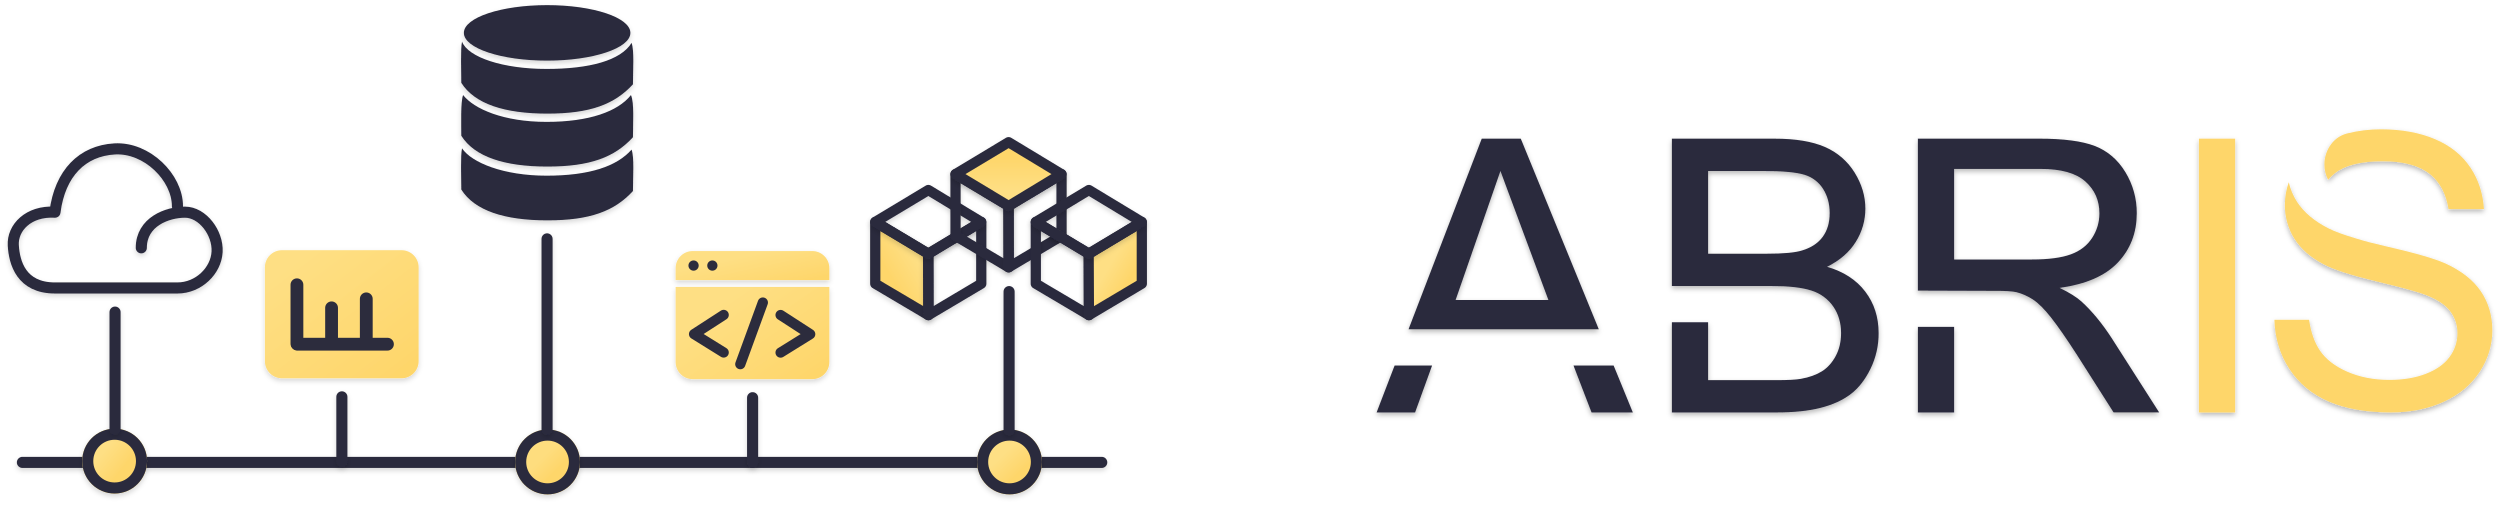
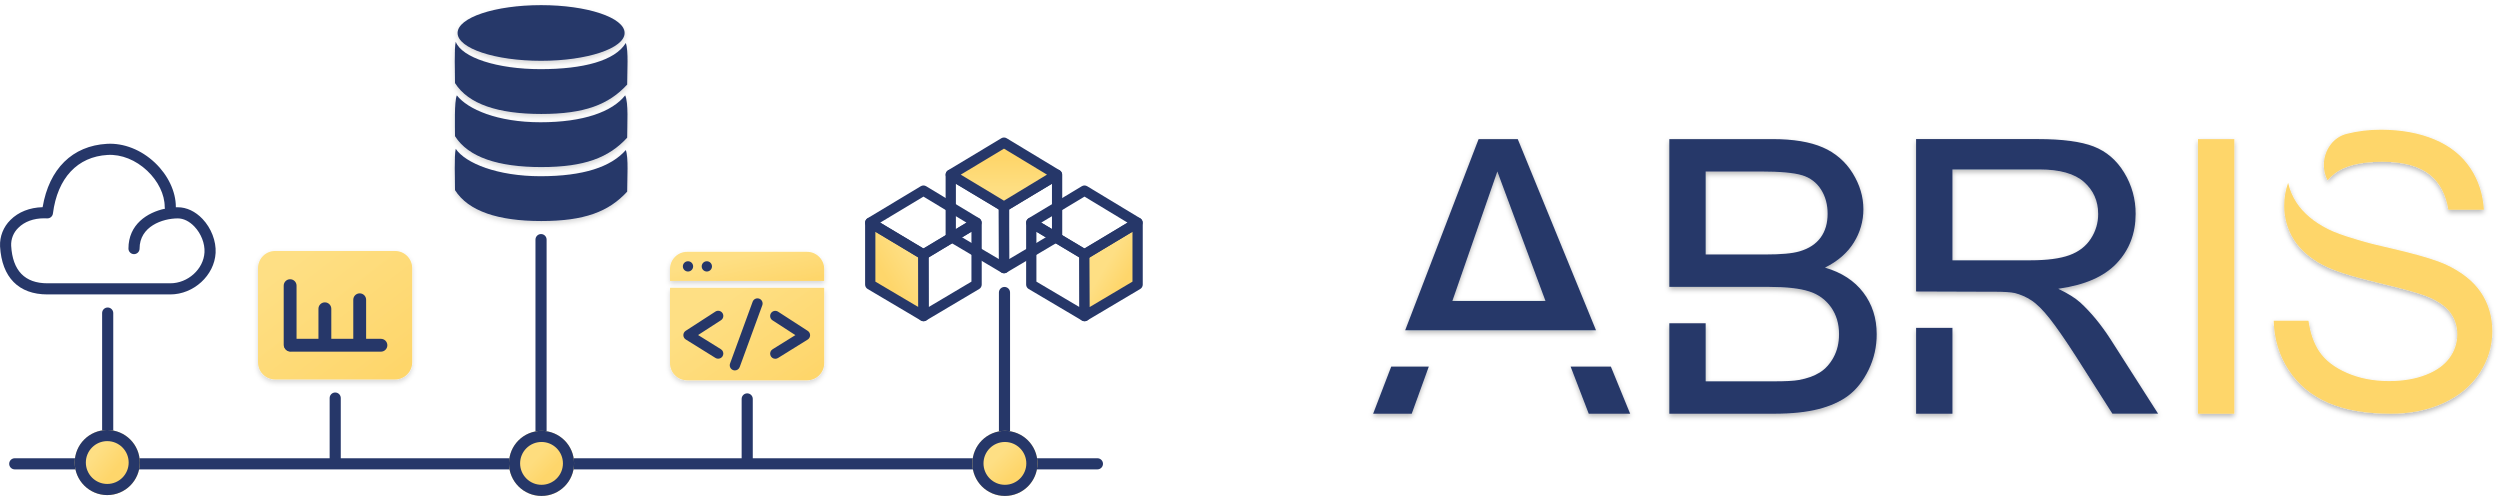
- <svg xmlns="http://www.w3.org/2000/svg" xmlns:xlink="http://www.w3.org/1999/xlink" width="2927.725" height="591" viewBox="0 0 2927.725 591">
+ <svg xmlns="http://www.w3.org/2000/svg" xmlns:xlink="http://www.w3.org/1999/xlink" width="2918.712" height="579" viewBox="0 0 2918.712 579">
  <defs>
-     <style>.a,.g,.j,.k,.l,.r{fill:none;}.a,.b,.c,.d,.g,.j,.k,.l,.m,.n,.o{stroke:#2c2c3d;}.a,.g,.j,.k,.l,.m,.n,.o{stroke-linecap:round;}.a,.b,.c,.d,.l{stroke-width:13px;}.b{fill:url(#c);}.c{fill:url(#f);}.d{fill:url(#i);}.e{fill:#2c2c3d;}.f{fill:url(#ad);}.g{stroke-width:15px;}.h{fill:url(#ag);}.i{fill:url(#aj);}.j,.l,.m,.n,.o{stroke-linejoin:round;}.j,.k,.m,.n,.o{stroke-width:12px;}.m{fill:url(#ao);}.n{fill:url(#az);}.o{fill:url(#be);}.p{fill:#fed66b;}.q{stroke:none;}.s{filter:url(#bl);}.t{filter:url(#bj);}.u{filter:url(#bh);}.v{filter:url(#bf);}.w{filter:url(#bc);}.x{filter:url(#ba);}.y{filter:url(#ax);}.z{filter:url(#av);}.aa{filter:url(#at);}.ab{filter:url(#ar);}.ac{filter:url(#ap);}.ad{filter:url(#am);}.ae{filter:url(#ak);}.af{filter:url(#ah);}.ag{filter:url(#ae);}.ah{filter:url(#ab);}.ai{filter:url(#z);}.aj{filter:url(#x);}.ak{filter:url(#v);}.al{filter:url(#t);}.am{filter:url(#r);}.an{filter:url(#p);}.ao{filter:url(#n);}.ap{filter:url(#l);}.aq{filter:url(#j);}.ar{filter:url(#g);}.as{filter:url(#d);}.at{filter:url(#a);}</style>
-     <filter id="a" x="10.733" y="529" width="1295" height="31" filterUnits="userSpaceOnUse">
-       <feOffset dy="3" input="SourceAlpha" />
-       <feGaussianBlur stdDeviation="3" result="b" />
-       <feFlood flood-opacity="0.161" />
-       <feComposite operator="in" in2="b" />
-       <feComposite in="SourceGraphic" />
-     </filter>
-     <linearGradient id="c" x1="0.659" y1="0.649" x2="0.408" y2="0.381" gradientUnits="objectBoundingBox">
+     <style>.a{fill:rgba(0,0,0,0);}.b{fill:#263769;}.c{fill:url(#a);}.d{fill:url(#b);}.e{fill:url(#c);}.f{fill:url(#l);}.g{fill:url(#o);}.h{fill:url(#r);}.i{fill:url(#u);}.j{fill:url(#v);}.k{fill:url(#w);}.l{fill:#fed66b;}.m{filter:url(#z);}.n{filter:url(#x);}.o{filter:url(#s);}.p{filter:url(#p);}.q{filter:url(#m);}.r{filter:url(#j);}.s{filter:url(#h);}.t{filter:url(#f);}.u{filter:url(#d);}</style>
+     <linearGradient id="a" x1="0.659" y1="0.649" x2="0.408" y2="0.381" gradientUnits="objectBoundingBox">
      <stop offset="0" stop-color="#fed66b" />
      <stop offset="1" stop-color="#fedf84" />
    </linearGradient>
-     <filter id="d" x="1135.233" y="497" width="94" height="94" filterUnits="userSpaceOnUse">
+     <linearGradient id="b" x1="0.63" y1="0.627" x2="0.423" y2="0.422" gradientUnits="objectBoundingBox">
+       <stop offset="0" stop-color="#fed66b" />
+       <stop offset="1" stop-color="#fedd7e" />
+     </linearGradient>
+     <linearGradient id="c" x1="0.625" y1="0.605" x2="0.325" y2="0.362" xlink:href="#a" />
+     <filter id="d" x="525.22" y="0" width="213" height="83" filterUnits="userSpaceOnUse">
      <feOffset dy="3" input="SourceAlpha" />
      <feGaussianBlur stdDeviation="3" result="e" />
      <feFlood flood-opacity="0.161" />
      <feComposite operator="in" in2="e" />
      <feComposite in="SourceGraphic" />
    </filter>
-     <linearGradient id="f" x1="0.63" y1="0.627" x2="0.423" y2="0.422" gradientUnits="objectBoundingBox">
-       <stop offset="0" stop-color="#fed66b" />
-       <stop offset="1" stop-color="#fedd7e" />
-     </linearGradient>
-     <filter id="g" x="594.233" y="497" width="94" height="94" filterUnits="userSpaceOnUse">
+     <filter id="f" x="521.92" y="42.726" width="219.734" height="102.338" filterUnits="userSpaceOnUse">
      <feOffset dy="3" input="SourceAlpha" />
-       <feGaussianBlur stdDeviation="3" result="h" />
+       <feGaussianBlur stdDeviation="3" result="g" />
      <feFlood flood-opacity="0.161" />
-       <feComposite operator="in" in2="h" />
+       <feComposite operator="in" in2="g" />
      <feComposite in="SourceGraphic" />
    </filter>
-     <linearGradient id="i" x1="0.625" y1="0.605" x2="0.325" y2="0.362" xlink:href="#c" />
-     <filter id="j" x="87.233" y="496" width="94" height="94" filterUnits="userSpaceOnUse">
+     <filter id="h" x="521.92" y="167.726" width="219.734" height="102.338" filterUnits="userSpaceOnUse">
+       <feOffset dy="3" input="SourceAlpha" />
+       <feGaussianBlur stdDeviation="3" result="i" />
+       <feFlood flood-opacity="0.161" />
+       <feComposite operator="in" in2="i" />
+       <feComposite in="SourceGraphic" />
+     </filter>
+     <filter id="j" x="522.074" y="105.309" width="219.497" height="101.755" filterUnits="userSpaceOnUse">
      <feOffset dy="3" input="SourceAlpha" />
      <feGaussianBlur stdDeviation="3" result="k" />
      <feFlood flood-opacity="0.161" />
      <feComposite operator="in" in2="k" />
      <feComposite in="SourceGraphic" />
    </filter>
-     <filter id="l" x="865.867" y="453.234" width="31" height="106.766" filterUnits="userSpaceOnUse">
+     <linearGradient id="l" x1="0.898" y1="0.93" x2="0.153" y2="0.122" xlink:href="#a" />
+     <filter id="m" x="292.22" y="287" width="198" height="168" filterUnits="userSpaceOnUse">
      <feOffset dy="3" input="SourceAlpha" />
-       <feGaussianBlur stdDeviation="3" result="m" />
+       <feGaussianBlur stdDeviation="3" result="n" />
      <feFlood flood-opacity="0.161" />
-       <feComposite operator="in" in2="m" />
+       <feComposite operator="in" in2="n" />
      <feComposite in="SourceGraphic" />
    </filter>
-     <filter id="n" x="625.165" y="267.249" width="31" height="254.102" filterUnits="userSpaceOnUse">
-       <feOffset dy="3" input="SourceAlpha" />
-       <feGaussianBlur stdDeviation="3" result="o" />
-       <feFlood flood-opacity="0.161" />
-       <feComposite operator="in" in2="o" />
-       <feComposite in="SourceGraphic" />
-     </filter>
-     <filter id="p" x="1166.233" y="329" width="31" height="193" filterUnits="userSpaceOnUse">
+     <linearGradient id="o" x1="0.228" y1="0.244" x2="0.956" y2="0.874" gradientUnits="objectBoundingBox">
+       <stop offset="0" stop-color="#fedf84" />
+       <stop offset="1" stop-color="#fed66b" />
+     </linearGradient>
+     <filter id="p" x="773.22" y="330" width="198" height="126" filterUnits="userSpaceOnUse">
      <feOffset dy="3" input="SourceAlpha" />
      <feGaussianBlur stdDeviation="3" result="q" />
      <feFlood flood-opacity="0.161" />
      <feComposite operator="in" in2="q" />
      <feComposite in="SourceGraphic" />
    </filter>
-     <filter id="r" x="119.233" y="353" width="31" height="168" filterUnits="userSpaceOnUse">
+     <linearGradient id="r" x1="0.319" y1="0.317" x2="0.956" y2="0.874" xlink:href="#o" />
+     <filter id="s" x="773.22" y="288" width="198" height="52" filterUnits="userSpaceOnUse">
      <feOffset dy="3" input="SourceAlpha" />
-       <feGaussianBlur stdDeviation="3" result="s" />
+       <feGaussianBlur stdDeviation="3" result="t" />
      <feFlood flood-opacity="0.161" />
-       <feComposite operator="in" in2="s" />
+       <feComposite operator="in" in2="t" />
      <feComposite in="SourceGraphic" />
    </filter>
-     <filter id="t" x="384.867" y="452.234" width="31" height="106.766" filterUnits="userSpaceOnUse">
-       <feOffset dy="3" input="SourceAlpha" />
-       <feGaussianBlur stdDeviation="3" result="u" />
-       <feFlood flood-opacity="0.161" />
-       <feComposite operator="in" in2="u" />
-       <feComposite in="SourceGraphic" />
-     </filter>
-     <filter id="v" x="534.233" y="0" width="213" height="83" filterUnits="userSpaceOnUse">
-       <feOffset dy="3" input="SourceAlpha" />
-       <feGaussianBlur stdDeviation="3" result="w" />
-       <feFlood flood-opacity="0.161" />
-       <feComposite operator="in" in2="w" />
-       <feComposite in="SourceGraphic" />
-     </filter>
-     <filter id="x" x="530.933" y="42.726" width="219.734" height="102.338" filterUnits="userSpaceOnUse">
+     <linearGradient id="u" x1="0.504" y1="0.786" x2="0.498" y2="0.281" xlink:href="#o" />
+     <linearGradient id="v" x1="0.5" y1="0.23" x2="0.5" y2="0.749" xlink:href="#o" />
+     <linearGradient id="w" x1="0.503" y1="0.782" x2="0.502" y2="0.393" xlink:href="#a" />
+     <filter id="x" x="1594.12" y="156.382" width="934.419" height="338.636" filterUnits="userSpaceOnUse">
      <feOffset dy="3" input="SourceAlpha" />
      <feGaussianBlur stdDeviation="3" result="y" />
-       <feFlood flood-opacity="0.161" />
+       <feFlood flood-opacity="0.278" />
      <feComposite operator="in" in2="y" />
      <feComposite in="SourceGraphic" />
    </filter>
-     <filter id="z" x="530.933" y="167.726" width="219.734" height="102.338" filterUnits="userSpaceOnUse">
+     <filter id="z" x="2557.12" y="145.44" width="361.592" height="349.559" filterUnits="userSpaceOnUse">
      <feOffset dy="3" input="SourceAlpha" />
      <feGaussianBlur stdDeviation="3" result="aa" />
-       <feFlood flood-opacity="0.161" />
+       <feFlood flood-opacity="0.278" />
      <feComposite operator="in" in2="aa" />
      <feComposite in="SourceGraphic" />
    </filter>
-     <filter id="ab" x="531.087" y="105.309" width="219.497" height="101.755" filterUnits="userSpaceOnUse">
-       <feOffset dy="3" input="SourceAlpha" />
-       <feGaussianBlur stdDeviation="3" result="ac" />
-       <feFlood flood-opacity="0.161" />
-       <feComposite operator="in" in2="ac" />
-       <feComposite in="SourceGraphic" />
-     </filter>
-     <linearGradient id="ad" x1="0.898" y1="0.93" x2="0.153" y2="0.122" xlink:href="#c" />
-     <filter id="ae" x="301.233" y="287" width="198" height="168" filterUnits="userSpaceOnUse">
-       <feOffset dy="3" input="SourceAlpha" />
-       <feGaussianBlur stdDeviation="3" result="af" />
-       <feFlood flood-opacity="0.161" />
-       <feComposite operator="in" in2="af" />
-       <feComposite in="SourceGraphic" />
-     </filter>
-     <linearGradient id="ag" x1="0.228" y1="0.244" x2="0.956" y2="0.874" gradientUnits="objectBoundingBox">
-       <stop offset="0" stop-color="#fedf84" />
-       <stop offset="1" stop-color="#fed66b" />
-     </linearGradient>
-     <filter id="ah" x="782.233" y="330" width="198" height="126" filterUnits="userSpaceOnUse">
-       <feOffset dy="3" input="SourceAlpha" />
-       <feGaussianBlur stdDeviation="3" result="ai" />
-       <feFlood flood-opacity="0.161" />
-       <feComposite operator="in" in2="ai" />
-       <feComposite in="SourceGraphic" />
-     </filter>
-     <linearGradient id="aj" x1="0.319" y1="0.317" x2="0.956" y2="0.874" xlink:href="#ag" />
-     <filter id="ak" x="782.233" y="288" width="198" height="52" filterUnits="userSpaceOnUse">
-       <feOffset dy="3" input="SourceAlpha" />
-       <feGaussianBlur stdDeviation="3" result="al" />
-       <feFlood flood-opacity="0.161" />
-       <feComposite operator="in" in2="al" />
-       <feComposite in="SourceGraphic" />
-     </filter>
-     <filter id="am" x="0" y="161.802" width="269.813" height="193.94" filterUnits="userSpaceOnUse">
-       <feOffset dy="3" input="SourceAlpha" />
-       <feGaussianBlur stdDeviation="3" result="an" />
-       <feFlood flood-opacity="0.161" />
-       <feComposite operator="in" in2="an" />
-       <feComposite in="SourceGraphic" />
-     </filter>
-     <linearGradient id="ao" x1="0.504" y1="0.786" x2="0.498" y2="0.281" xlink:href="#ag" />
-     <filter id="ap" x="975.916" y="228.169" width="160.337" height="178.827" filterUnits="userSpaceOnUse">
-       <feOffset dy="3" input="SourceAlpha" />
-       <feGaussianBlur stdDeviation="3" result="aq" />
-       <feFlood flood-opacity="0.161" />
-       <feComposite operator="in" in2="aq" />
-       <feComposite in="SourceGraphic" />
-     </filter>
-     <filter id="ar" x="1038.025" y="228.168" width="160.226" height="178.644" filterUnits="userSpaceOnUse">
-       <feOffset dy="3" input="SourceAlpha" />
-       <feGaussianBlur stdDeviation="3" result="as" />
-       <feFlood flood-opacity="0.161" />
-       <feComposite operator="in" in2="as" />
-       <feComposite in="SourceGraphic" />
-     </filter>
-     <filter id="at" x="1010.045" y="210.532" width="153.888" height="104.771" filterUnits="userSpaceOnUse">
-       <feOffset dy="3" input="SourceAlpha" />
-       <feGaussianBlur stdDeviation="3" result="au" />
-       <feFlood flood-opacity="0.161" />
-       <feComposite operator="in" in2="au" />
-       <feComposite in="SourceGraphic" />
-     </filter>
-     <filter id="av" x="1069.916" y="172.169" width="160.337" height="178.827" filterUnits="userSpaceOnUse">
-       <feOffset dy="3" input="SourceAlpha" />
-       <feGaussianBlur stdDeviation="3" result="aw" />
-       <feFlood flood-opacity="0.161" />
-       <feComposite operator="in" in2="aw" />
-       <feComposite in="SourceGraphic" />
-     </filter>
-     <filter id="ax" x="1132.026" y="172.168" width="160.226" height="178.644" filterUnits="userSpaceOnUse">
-       <feOffset dy="3" input="SourceAlpha" />
-       <feGaussianBlur stdDeviation="3" result="ay" />
-       <feFlood flood-opacity="0.161" />
-       <feComposite operator="in" in2="ay" />
-       <feComposite in="SourceGraphic" />
-     </filter>
-     <linearGradient id="az" x1="0.5" y1="0.23" x2="0.5" y2="0.749" xlink:href="#ag" />
-     <filter id="ba" x="1104.045" y="154.532" width="153.888" height="104.771" filterUnits="userSpaceOnUse">
-       <feOffset dy="3" input="SourceAlpha" />
-       <feGaussianBlur stdDeviation="3" result="bb" />
-       <feFlood flood-opacity="0.161" />
-       <feComposite operator="in" in2="bb" />
-       <feComposite in="SourceGraphic" />
-     </filter>
-     <filter id="bc" x="1163.916" y="228.169" width="160.337" height="178.827" filterUnits="userSpaceOnUse">
-       <feOffset dy="3" input="SourceAlpha" />
-       <feGaussianBlur stdDeviation="3" result="bd" />
-       <feFlood flood-opacity="0.161" />
-       <feComposite operator="in" in2="bd" />
-       <feComposite in="SourceGraphic" />
-     </filter>
-     <linearGradient id="be" x1="0.503" y1="0.782" x2="0.502" y2="0.393" xlink:href="#c" />
-     <filter id="bf" x="1226.026" y="228.168" width="160.226" height="178.644" filterUnits="userSpaceOnUse">
-       <feOffset dy="3" input="SourceAlpha" />
-       <feGaussianBlur stdDeviation="3" result="bg" />
-       <feFlood flood-opacity="0.161" />
-       <feComposite operator="in" in2="bg" />
-       <feComposite in="SourceGraphic" />
-     </filter>
-     <filter id="bh" x="1198.045" y="210.532" width="153.888" height="104.771" filterUnits="userSpaceOnUse">
-       <feOffset dy="3" input="SourceAlpha" />
-       <feGaussianBlur stdDeviation="3" result="bi" />
-       <feFlood flood-opacity="0.161" />
-       <feComposite operator="in" in2="bi" />
-       <feComposite in="SourceGraphic" />
-     </filter>
-     <filter id="bj" x="1603.133" y="156.382" width="934.419" height="338.636" filterUnits="userSpaceOnUse">
-       <feOffset dy="3" input="SourceAlpha" />
-       <feGaussianBlur stdDeviation="3" result="bk" />
-       <feFlood flood-opacity="0.278" />
-       <feComposite operator="in" in2="bk" />
-       <feComposite in="SourceGraphic" />
-     </filter>
-     <filter id="bl" x="2566.133" y="145.44" width="361.592" height="349.559" filterUnits="userSpaceOnUse">
-       <feOffset dy="3" input="SourceAlpha" />
-       <feGaussianBlur stdDeviation="3" result="bm" />
-       <feFlood flood-opacity="0.278" />
-       <feComposite operator="in" in2="bm" />
-       <feComposite in="SourceGraphic" />
-     </filter>
  </defs>
-   <g transform="translate(-591.767 -603)">
+   <g transform="translate(-600.78 -603)">
    <g transform="translate(0 6)">
-       <g class="at" transform="matrix(1, 0, 0, 1, 591.77, 597)">
-         <path class="a" d="M0,0H1264" transform="translate(26.23 541.5)" />
-       </g>
-       <g class="as" transform="matrix(1, 0, 0, 1, 591.77, 597)">
-         <g class="b" transform="translate(1144.23 503)">
-           <circle class="q" cx="38" cy="38" r="38" />
-           <circle class="r" cx="38" cy="38" r="31.5" />
+       <path class="a" d="M-10363.867,464.751h0v0h0Zm-481-76.764v0Zm781.368-123.236v0Zm-541.068,86.374v0Zm-505.932-62.374v0Z" transform="translate(11837 673.749)" />
+       <path class="b" d="M-9955,471.251h-1264a6.5,6.5,0,0,1-6.5-6.5,6.5,6.5,0,0,1,6.5-6.5h367.634V387.987a6.5,6.5,0,0,1,6.5-6.5,6.5,6.5,0,0,1,6.5,6.5v70.264h468V388.986a6.5,6.5,0,0,1,6.5-6.5,6.5,6.5,0,0,1,6.5,6.5v69.265H-9955a6.5,6.5,0,0,1,6.5,6.5A6.5,6.5,0,0,1-9955,471.251Zm-108.5-38a6.5,6.5,0,0,1-6.5-6.5v-162a6.5,6.5,0,0,1,6.5-6.5,6.5,6.5,0,0,1,6.5,6.5v162A6.5,6.5,0,0,1-10063.5,433.252Zm-541.068-.65a6.5,6.5,0,0,1-6.5-6.5V203a6.5,6.5,0,0,1,6.5-6.5,6.5,6.5,0,0,1,6.5,6.5V426.1A6.5,6.5,0,0,1-10604.567,432.6Zm-505.932-.349a6.5,6.5,0,0,1-6.5-6.5v-137a6.5,6.5,0,0,1,6.5-6.5,6.5,6.5,0,0,1,6.5,6.5v137A6.5,6.5,0,0,1-11110.5,432.252Z" transform="translate(11837 673.749)" />
+       <circle class="c" cx="38" cy="38" r="38" transform="translate(1736 1100)" />
+       <path class="b" d="M38,13A25,25,0,1,0,63,38,25.028,25.028,0,0,0,38,13M38,0A38,38,0,1,1,0,38,38,38,0,0,1,38,0Z" transform="translate(1736 1100)" />
+       <circle class="d" cx="38" cy="38" r="38" transform="translate(1195 1100)" />
+       <path class="b" d="M38,13A25,25,0,1,0,63,38,25.028,25.028,0,0,0,38,13M38,0A38,38,0,1,1,0,38,38,38,0,0,1,38,0Z" transform="translate(1195 1100)" />
+       <circle class="e" cx="38" cy="38" r="38" transform="translate(688 1099)" />
+       <path class="b" d="M38,13A25,25,0,1,0,63,38,25.028,25.028,0,0,0,38,13M38,0A38,38,0,1,1,0,38,38,38,0,0,1,38,0Z" transform="translate(688 1099)" />
+       <g transform="translate(-56 290)">
+         <g class="u" transform="matrix(1, 0, 0, 1, 656.78, 307)">
+           <ellipse class="b" cx="97.5" cy="32.5" rx="97.5" ry="32.5" transform="translate(534.22 6)" />
        </g>
-       </g>
-       <g class="ar" transform="matrix(1, 0, 0, 1, 591.77, 597)">
-         <g class="c" transform="translate(603.23 503)">
-           <circle class="q" cx="38" cy="38" r="38" />
-           <circle class="r" cx="38" cy="38" r="31.5" />
+         <g class="t" transform="matrix(1, 0, 0, 1, 656.78, 307)">
+           <path class="b" d="M.841-1.274C7.868,17.341,49.51,30.741,99.76,30.741S186.812,20.9,199.4.186c3.285,9.034,1.6,32.241,1.6,48.545-21.488,23.451-50,34.333-100.25,34.333S15.561,71.637,0,47C0,35.121-1.075,6.847.841-1.274Z" transform="translate(531.22 50)" />
        </g>
-       </g>
-       <g class="aq" transform="matrix(1, 0, 0, 1, 591.77, 597)">
-         <g class="d" transform="translate(96.23 502)">
-           <circle class="q" cx="38" cy="38" r="38" />
-           <circle class="r" cx="38" cy="38" r="31.5" />
+         <g class="s" transform="matrix(1, 0, 0, 1, 656.78, 307)">
+           <path class="b" d="M.841-1.274C12.126,15.508,49.51,30.741,99.76,30.741S182.221,19.826,199.4.186c3.285,9.034,1.6,32.241,1.6,48.545-21.488,23.451-50,34.333-100.25,34.333S15.561,71.637,0,47C0,35.121-1.075,6.847.841-1.274Z" transform="translate(531.22 175)" />
        </g>
-       </g>
-       <g class="ap" transform="matrix(1, 0, 0, 1, 591.77, 597)">
-         <path class="a" d="M7121.134,1437.056v75.766" transform="translate(-6239.77 -971.32)" />
-       </g>
-       <g class="ao" transform="matrix(1, 0, 0, 1, 591.77, 597)">
-         <path class="a" d="M6811.432,1480.652v-223.1" transform="translate(-6170.77 -977.8)" />
-       </g>
-       <g class="an" transform="matrix(1, 0, 0, 1, 591.77, 597)">
-         <line class="a" y1="162" transform="translate(1181.73 341.5)" />
-       </g>
-       <g class="am" transform="matrix(1, 0, 0, 1, 591.77, 597)">
-         <line class="a" y1="137" transform="translate(134.73 365.5)" />
-       </g>
-       <g class="al" transform="matrix(1, 0, 0, 1, 591.77, 597)">
-         <path class="a" d="M7121.134,1437.056v75.766" transform="translate(-6720.77 -972.32)" />
-       </g>
-       <g transform="translate(-56 290)">
-         <g class="ak" transform="matrix(1, 0, 0, 1, 647.77, 307)">
-           <ellipse class="e" cx="97.5" cy="32.5" rx="97.5" ry="32.5" transform="translate(543.23 6)" />
-         </g>
-         <g class="aj" transform="matrix(1, 0, 0, 1, 647.77, 307)">
-           <path class="e" d="M.841-1.274C7.868,17.341,49.51,30.741,99.76,30.741S186.812,20.9,199.4.186c3.285,9.034,1.6,32.241,1.6,48.545-21.488,23.451-50,34.333-100.25,34.333S15.561,71.637,0,47C0,35.121-1.075,6.847.841-1.274Z" transform="translate(540.23 50)" />
-         </g>
-         <g class="ai" transform="matrix(1, 0, 0, 1, 647.77, 307)">
-           <path class="e" d="M.841-1.274C12.126,15.508,49.51,30.741,99.76,30.741S182.221,19.826,199.4.186c3.285,9.034,1.6,32.241,1.6,48.545-21.488,23.451-50,34.333-100.25,34.333S15.561,71.637,0,47C0,35.121-1.075,6.847.841-1.274Z" transform="translate(540.23 175)" />
-         </g>
-         <g class="ah" transform="matrix(1, 0, 0, 1, 647.77, 307)">
-           <path class="e" d="M2.125-.677C14.907,15.615,49.51,30.741,99.76,30.741s83.83-12.269,98.921-31.431c4,8.984,2.319,33.118,2.319,49.422-21.488,23.451-50,34.333-100.25,34.333S15.561,71.637,0,47C0,35.121-.977,6.715,2.125-.677Z" transform="translate(540.23 112)" />
+         <g class="r" transform="matrix(1, 0, 0, 1, 656.78, 307)">
+           <path class="b" d="M2.125-.677C14.907,15.615,49.51,30.741,99.76,30.741s83.83-12.269,98.921-31.431c4,8.984,2.319,33.118,2.319,49.422-21.488,23.451-50,34.333-100.25,34.333S15.561,71.637,0,47C0,35.121-.977,6.715,2.125-.677Z" transform="translate(531.22 112)" />
        </g>
      </g>
      <g transform="translate(-1270 300.884)">
-         <g class="ag" transform="matrix(1, 0, 0, 1, 1861.77, 296.12)">
-           <rect class="f" width="180" height="150" rx="20" transform="translate(310.23 293)" />
+         <g class="q" transform="matrix(1, 0, 0, 1, 1870.78, 296.12)">
+           <rect class="f" width="180" height="150" rx="20" transform="translate(301.22 293)" />
        </g>
        <g transform="translate(-10 5)">
-           <line class="g" y2="69" transform="translate(2219.5 624.616)" />
-           <line class="g" y2="40.215" transform="translate(2260.067 651.616)" />
-           <line class="g" y2="48.277" transform="translate(2300.722 641.095)" />
-           <line class="g" x2="105.481" transform="translate(2220.019 694.184)" />
+           <path class="b" d="M0,76.5A7.5,7.5,0,0,1-7.5,69V0A7.5,7.5,0,0,1,0-7.5,7.5,7.5,0,0,1,7.5,0V69A7.5,7.5,0,0,1,0,76.5Z" transform="translate(2219.5 624.616)" />
+           <path class="b" d="M0,47.715a7.5,7.5,0,0,1-7.5-7.5V0A7.5,7.5,0,0,1,0-7.5,7.5,7.5,0,0,1,7.5,0V40.215A7.5,7.5,0,0,1,0,47.715Z" transform="translate(2260.067 651.616)" />
+           <path class="b" d="M0,55.777a7.5,7.5,0,0,1-7.5-7.5V0A7.5,7.5,0,0,1,0-7.5,7.5,7.5,0,0,1,7.5,0V48.277A7.5,7.5,0,0,1,0,55.777Z" transform="translate(2300.722 641.095)" />
+           <path class="b" d="M105.481,7.5H0A7.5,7.5,0,0,1-7.5,0,7.5,7.5,0,0,1,0-7.5H105.481a7.5,7.5,0,0,1,7.5,7.5A7.5,7.5,0,0,1,105.481,7.5Z" transform="translate(2220.019 694.184)" />
        </g>
      </g>
      <g transform="translate(-55 -18.05)">
-         <g class="af" transform="matrix(1, 0, 0, 1, 646.77, 615.05)">
-           <path class="h" d="M0,0H180a0,0,0,0,1,0,0V88a20,20,0,0,1-20,20H20A20,20,0,0,1,0,88V0A0,0,0,0,1,0,0Z" transform="translate(791.23 336)" />
+         <g class="p" transform="matrix(1, 0, 0, 1, 655.78, 615.05)">
+           <path class="g" d="M0,0H180a0,0,0,0,1,0,0V88a20,20,0,0,1-20,20H20A20,20,0,0,1,0,88V0A0,0,0,0,1,0,0Z" transform="translate(782.22 336)" />
        </g>
-         <g class="ae" transform="matrix(1, 0, 0, 1, 646.77, 615.05)">
-           <path class="i" d="M20,0H160a20,20,0,0,1,20,20V34a0,0,0,0,1,0,0H0a0,0,0,0,1,0,0V20A20,20,0,0,1,20,0Z" transform="translate(791.23 294)" />
+         <g class="o" transform="matrix(1, 0, 0, 1, 655.78, 615.05)">
+           <path class="h" d="M20,0H160a20,20,0,0,1,20,20V34a0,0,0,0,1,0,0H0a0,0,0,0,1,0,0V20A20,20,0,0,1,20,0Z" transform="translate(782.22 294)" />
        </g>
-         <path class="j" d="M7651.432,992.771l-34.668,22.433,34.668,21.54" transform="translate(-6157.182 -8.903)" />
-         <path class="k" d="M7683.552,977.73l-26.384,72.141" transform="translate(-6143.434 -8.361)" />
-         <path class="j" d="M7616.763,992.771l34.668,22.433-34.668,21.54" transform="translate(-6055.86 -8.809)" />
-         <circle class="e" cx="6" cy="6" r="6" transform="translate(1453 920.05)" />
-         <circle class="e" cx="6" cy="6" r="6" transform="translate(1475 920.05)" />
+         <path class="b" d="M7651.426,1042.744a5.971,5.971,0,0,1-3.161-.9L7613.6,1020.3a6,6,0,0,1-.093-10.134l34.668-22.433a6,6,0,1,1,6.519,10.075l-26.724,17.292,26.631,16.547a6,6,0,0,1-3.172,11.1Z" transform="translate(-6157.182 -8.903)" />
+         <path class="b" d="M7657.167,1055.873a6,6,0,0,1-5.634-8.062l26.384-72.141a6,6,0,1,1,11.27,4.122l-26.384,72.141A6,6,0,0,1,7657.167,1055.873Z" transform="translate(-6143.434 -8.361)" />
+         <path class="b" d="M7616.769,1042.744a6,6,0,0,1-3.172-11.1l26.631-16.547L7613.5,997.808a6,6,0,1,1,6.519-10.075l34.668,22.433a6,6,0,0,1-.093,10.134l-34.668,21.541A5.974,5.974,0,0,1,7616.769,1042.744Z" transform="translate(-6055.86 -8.809)" />
+         <circle class="b" cx="6" cy="6" r="6" transform="translate(1453 920.05)" />
+         <circle class="b" cx="6" cy="6" r="6" transform="translate(1475 920.05)" />
      </g>
-       <g class="ad" transform="matrix(1, 0, 0, 1, 591.77, 597)">
-         <path class="l" d="M8106.57,242.568c0-33.51-35.629-69.152-73.487-67.02s-64.079,28.219-69.958,74.074c-31.158-1.764-49.969,18.225-48.795,38.8s9.39,49.971,48.795,49.971H8106.57c24.72,0,45.268-20.135,46.444-42.328s-17.041-46.443-37.625-46.443-51.147,11.164-51.147,41.74" transform="translate(-7898.77 -1.15)" />
-       </g>
+       <path class="b" d="M8106.57,344.895H7963.125c-33.583,0-53.217-19.923-55.284-56.1a40.673,40.673,0,0,1,12.174-30.888c9.3-9.309,22.469-14.489,37.518-14.87,7.6-44.845,34.755-71.7,75.185-73.978,19.544-1.1,39.925,6.932,55.908,22.039,15.306,14.468,24.444,33.71,24.444,51.47q0,.3-.027.6c.792-.029,1.576-.043,2.346-.043,10.258,0,20.5,4.845,28.848,13.643,10.146,10.7,16,25.888,15.268,39.644C8158.112,322.691,8133.871,344.895,8106.57,344.895Zm-147.236-88.88c-12.32,0-22.924,3.878-30.125,11.082a27.307,27.307,0,0,0-8.39,20.956c1.663,29.091,15.9,43.841,42.306,43.841H8106.57c20.618,0,38.914-16.565,39.953-36.172.546-10.314-3.944-21.813-11.719-30.01-5.865-6.184-12.76-9.589-19.416-9.589-17.947,0-44.647,9.385-44.647,35.24a6.5,6.5,0,0,1-13,0c0-28.292,22.028-42.178,42.7-46.61a6.5,6.5,0,0,1-.376-2.184c0-14.254-7.617-29.963-20.375-42.023-13.4-12.663-30.253-19.408-46.247-18.507-35.275,1.987-58.558,26.922-63.877,68.411a6.513,6.513,0,0,1-6.814,5.663Q7961.026,256.015,7959.334,256.015Z" transform="translate(-7307 595.848)" />
      <g transform="translate(7 32)">
-         <g class="ac" transform="matrix(1, 0, 0, 1, 584.77, 565)">
-           <path class="m" d="M13041.368,492.46l61.668,37.054,63.82-34.279L13105,458.07Z" transform="translate(7381.94 11801.32) rotate(-121)" />
-         </g>
-         <g class="ab" transform="matrix(1, 0, 0, 1, 584.77, 565)">
-           <path class="j" d="M.214,37.3,61.668,0l63.82,34.278L63.635,71.443Z" transform="translate(1055.15 349.97) rotate(-59)" />
-         </g>
-         <g class="aa" transform="matrix(1, 0, 0, 1, 584.77, 565)">
-           <path class="j" d="M-.105,37.426,61.668,0l62.115,37.426L61.668,74.771Z" transform="translate(1148.83 297.3) rotate(-180)" />
-         </g>
-         <g class="z" transform="matrix(1, 0, 0, 1, 584.77, 565)">
-           <path class="j" d="M13041.368,492.46l61.668,37.054,63.82-34.279L13105,458.07Z" transform="translate(7475.94 11745.32) rotate(-121)" />
-         </g>
-         <g class="y" transform="matrix(1, 0, 0, 1, 584.77, 565)">
-           <path class="j" d="M.214,37.3,61.668,0l63.82,34.278L63.635,71.443Z" transform="translate(1149.15 293.97) rotate(-59)" />
-         </g>
-         <g class="x" transform="matrix(1, 0, 0, 1, 584.77, 565)">
-           <path class="n" d="M-.105,37.426,61.668,0l62.115,37.426L61.668,74.771Z" transform="translate(1242.83 241.3) rotate(-180)" />
-         </g>
-         <g class="w" transform="matrix(1, 0, 0, 1, 584.77, 565)">
-           <path class="j" d="M13041.368,492.46l61.668,37.054,63.82-34.279L13105,458.07Z" transform="translate(7569.94 11801.32) rotate(-121)" />
-         </g>
-         <g class="v" transform="matrix(1, 0, 0, 1, 584.77, 565)">
-           <path class="o" d="M.214,37.3,61.668,0l63.82,34.278L63.635,71.443Z" transform="translate(1243.15 349.97) rotate(-59)" />
-         </g>
-         <g class="u" transform="matrix(1, 0, 0, 1, 584.77, 565)">
-           <path class="j" d="M-.105,37.426,61.668,0l62.115,37.426L61.668,74.771Z" transform="translate(1336.83 297.3) rotate(-180)" />
-         </g>
+         <path class="i" d="M13041.368,492.46l61.668,37.054,63.82-34.279L13105,458.07Z" transform="translate(7966.705 12366.32) rotate(-121)" />
+         <path class="b" d="M13105,452.07a5.994,5.994,0,0,1,3.09.857l61.854,37.165a6,6,0,0,1-.251,10.429l-63.82,34.279a6,6,0,0,1-5.929-.143l-61.668-37.054a6,6,0,0,1,.237-10.422l63.635-34.39A6,6,0,0,1,13105,452.07Zm49.718,42.873-49.875-29.968-51.368,27.761,49.725,29.878Z" transform="translate(7966.705 12366.32) rotate(-121)" />
+         <path class="b" d="M63.635,77.443a6,6,0,0,1-2.844-.717L-2.631,42.578A6,6,0,0,1-2.9,32.166l61.454-37.3a6,6,0,0,1,5.952-.156l63.82,34.278a6,6,0,0,1,.251,10.429L66.725,76.586A6,6,0,0,1,63.635,77.443ZM12.292,36.984l51.18,27.557,49.88-29.971L61.85,6.908Z" transform="translate(1639.915 914.966) rotate(-59)" />
+         <path class="b" d="M61.668,80.771a6,6,0,0,1-3.1-.865L-3.209,42.561a6,6,0,0,1-2.9-5.132,6,6,0,0,1,2.891-5.135L58.559-5.131a6,6,0,0,1,6.206-.008l62.115,37.426a6,6,0,0,1,0,10.281L64.76,79.913A6,6,0,0,1,61.668,80.771ZM11.483,37.421,61.677,67.765l50.471-30.344L61.677,7.01Z" transform="translate(1733.594 862.303) rotate(-180)" />
+         <path class="b" d="M13105,452.07a5.994,5.994,0,0,1,3.09.857l61.854,37.165a6,6,0,0,1-.251,10.429l-63.82,34.279a6,6,0,0,1-5.929-.143l-61.668-37.054a6,6,0,0,1,.237-10.422l63.635-34.39A6,6,0,0,1,13105,452.07Zm49.718,42.873-49.875-29.968-51.368,27.761,49.725,29.878Z" transform="translate(8060.705 12310.32) rotate(-121)" />
+         <path class="b" d="M63.635,77.443a6,6,0,0,1-2.844-.717L-2.631,42.578A6,6,0,0,1-2.9,32.166l61.454-37.3a6,6,0,0,1,5.952-.156l63.82,34.278a6,6,0,0,1,.251,10.429L66.725,76.586A6,6,0,0,1,63.635,77.443ZM12.292,36.984l51.18,27.557,49.88-29.971L61.85,6.908Z" transform="translate(1733.915 858.966) rotate(-59)" />
+         <path class="j" d="M-.105,37.426,61.668,0l62.115,37.426L61.668,74.771Z" transform="translate(1827.594 806.303) rotate(-180)" />
+         <path class="b" d="M61.668,80.771a6,6,0,0,1-3.1-.865L-3.209,42.561a6,6,0,0,1-2.9-5.132,6,6,0,0,1,2.891-5.135L58.559-5.131a6,6,0,0,1,6.206-.008l62.115,37.426a6,6,0,0,1,0,10.281L64.76,79.913A6,6,0,0,1,61.668,80.771ZM11.483,37.421,61.677,67.765l50.471-30.344L61.677,7.01Z" transform="translate(1827.594 806.303) rotate(-180)" />
+         <path class="b" d="M13105,452.07a5.994,5.994,0,0,1,3.09.857l61.854,37.165a6,6,0,0,1-.251,10.429l-63.82,34.279a6,6,0,0,1-5.929-.143l-61.668-37.054a6,6,0,0,1,.237-10.422l63.635-34.39A6,6,0,0,1,13105,452.07Zm49.718,42.873-49.875-29.968-51.368,27.761,49.725,29.878Z" transform="translate(8154.705 12366.32) rotate(-121)" />
+         <path class="k" d="M.214,37.3,61.668,0l63.82,34.278L63.635,71.443Z" transform="translate(1827.915 914.966) rotate(-59)" />
+         <path class="b" d="M63.635,77.443a6,6,0,0,1-2.844-.717L-2.631,42.578A6,6,0,0,1-2.9,32.166l61.454-37.3a6,6,0,0,1,5.952-.156l63.82,34.278a6,6,0,0,1,.251,10.429L66.725,76.586A6,6,0,0,1,63.635,77.443ZM12.292,36.984l51.18,27.557,49.88-29.971L61.85,6.908Z" transform="translate(1827.915 914.966) rotate(-59)" />
+         <path class="b" d="M61.668,80.771a6,6,0,0,1-3.1-.865L-3.209,42.561a6,6,0,0,1-2.9-5.132,6,6,0,0,1,2.891-5.135L58.559-5.131a6,6,0,0,1,6.206-.008l62.115,37.426a6,6,0,0,1,0,10.281L64.76,79.913A6,6,0,0,1,61.668,80.771ZM11.483,37.421,61.677,67.765l50.471-30.344L61.677,7.01Z" transform="translate(1921.594 862.303) rotate(-180)" />
      </g>
    </g>
-     <g class="t" transform="matrix(1, 0, 0, 1, 591.77, 603)">
-       <path class="e" d="M191.731-320.6H146.024L60.3-97.4H283.088Zm-23.825,37.823,56.2,151.119H115.4ZM22.9,0H67.96L87.88-54.964H44ZM300.457-54.964h-47L274.613,0h48.335ZM595.15-141.5q-15.626-20.568-44.717-29.081,22.511-11.17,33.671-29.291a72.646,72.646,0,0,0,11.16-38.718q0-22.054-12.589-42.317A75.821,75.821,0,0,0,547.9-310.867q-22.2-9.741-58.943-9.732H368.69v172.545H485.262q30.624,0,46.907,5.352A48.607,48.607,0,0,1,557.651-124.1q9.17,13.227,9.18,31.176,0,15.283-6.342,27.005c-4.228,7.789-9.618,13.75-16.188,17.826-6.551,4.095-14.722,6.989-24.491,8.742Q511.5-37.8,490.938-37.8H411.122v-67.818H368.69V.018H490.938q30.624,0,51.725-5.352t35.1-15.864q14-10.484,23.5-29.843a93.575,93.575,0,0,0,9.522-41.86q0-28.081-15.636-48.6Zm-49.859-64.066q-8.2,11.17-24.377,15.959-12.255,3.742-40.47,3.714H411.122v-96.88h64.085q34.537,0,48.773,4.475a38.709,38.709,0,0,1,21.863,16.626q7.656,12.141,7.656,28.11,0,16.826-8.208,28ZM699.223,0V-100.233H656.791V0ZM883.575-87.264q-16.626-25.6-35.214-42.641-8.77-7.856-25.6-15.959Q868.9-152.206,891-175.612q22.082-23.4,22.092-57.534a90.958,90.958,0,0,0-13.35-48.316q-13.341-21.882-35.652-30.529-22.311-8.627-65.171-8.627H656.772v177.934l83.416.286h8.227q16.4,0,23.615,1.524a64.09,64.09,0,0,1,19.349,8.532q9.513,6.142,21.539,21.425,12.027,15.312,30.6,44.184L885.956-.039h53.363ZM790.408-179.1H699.223V-285.176h101.47q35.652,0,52.163,14.645,16.512,14.683,16.512,37.4a51.959,51.959,0,0,1-8.532,28.757q-8.513,13.255-24.93,19.254T790.408-179.1Z" transform="translate(1589.23 483)" />
+     <g class="n" transform="matrix(1, 0, 0, 1, 600.78, 603)">
+       <path class="b" d="M191.731-320.6H146.024L60.3-97.4H283.088Zm-23.825,37.823,56.2,151.119H115.4ZM22.9,0H67.96L87.88-54.964H44ZM300.457-54.964h-47L274.613,0h48.335ZM595.15-141.5q-15.626-20.568-44.717-29.081,22.511-11.17,33.671-29.291a72.646,72.646,0,0,0,11.16-38.718q0-22.054-12.589-42.317A75.821,75.821,0,0,0,547.9-310.867q-22.2-9.741-58.943-9.732H368.69v172.545H485.262q30.624,0,46.907,5.352A48.607,48.607,0,0,1,557.651-124.1q9.17,13.227,9.18,31.176,0,15.283-6.342,27.005c-4.228,7.789-9.618,13.75-16.188,17.826-6.551,4.095-14.722,6.989-24.491,8.742Q511.5-37.8,490.938-37.8H411.122v-67.818H368.69V.018H490.938q30.624,0,51.725-5.352t35.1-15.864q14-10.484,23.5-29.843a93.575,93.575,0,0,0,9.522-41.86q0-28.081-15.636-48.6Zm-49.859-64.066q-8.2,11.17-24.377,15.959-12.255,3.742-40.47,3.714H411.122v-96.88h64.085q34.537,0,48.773,4.475a38.709,38.709,0,0,1,21.863,16.626q7.656,12.141,7.656,28.11,0,16.826-8.208,28ZM699.223,0V-100.233H656.791V0ZM883.575-87.264q-16.626-25.6-35.214-42.641-8.77-7.856-25.6-15.959Q868.9-152.206,891-175.612q22.082-23.4,22.092-57.534a90.958,90.958,0,0,0-13.35-48.316q-13.341-21.882-35.652-30.529-22.311-8.627-65.171-8.627H656.772v177.934l83.416.286h8.227q16.4,0,23.615,1.524a64.09,64.09,0,0,1,19.349,8.532q9.513,6.142,21.539,21.425,12.027,15.312,30.6,44.184L885.956-.039h53.363ZM790.408-179.1H699.223V-285.176h101.47q35.652,0,52.163,14.645,16.512,14.683,16.512,37.4a51.959,51.959,0,0,1-8.532,28.757q-8.513,13.255-24.93,19.254T790.408-179.1Z" transform="translate(1580.22 483)" />
    </g>
-     <g class="s" transform="matrix(1, 0, 0, 1, 591.77, 603)">
-       <path class="p" d="M22.9-320.6V0H65.312V-320.6Zm159.164,40.537q17.594-14.118,56.087-14.116,36.94,0,55.876,15.522c11.409,9.371,18.32,23.005,21.2,40.51h41.444c-1.086-17.825-6.156-33.92-15.522-48.145q-14.661-22.314-41.879-33.787Q272.041-331.53,236.4-331.56a160.9,160.9,0,0,0-40.048,4.873,33.641,33.641,0,0,0-18.531,12.416,39.216,39.216,0,0,0-7.96,23.807,37.7,37.7,0,0,0,4.36,18,55.1,55.1,0,0,1,7.846-7.6ZM353.182-141.646q-13.342-19.772-41.33-32.7c-9.389-4.269-24.718-9.087-45.727-14.4-1.292-.321-2.624-.646-3.98-.989-6.609-1.64-13.557-3.311-21.251-5.047-13.484-3.046-24.892-6.073-34.359-9.064-13.671-4.04-24.549-7.96-31.881-11.711Q150-228.013,137.918-246.432a71.609,71.609,0,0,1-9.806-23.138,79.772,79.772,0,0,0-4.553,26.34,73.226,73.226,0,0,0,11.253,39.915q11.26,17.828,34.226,29.843,17.711,9.4,61.894,20.019,44.167,10.621,57.076,15.632,20.115,7.66,28.872,18.915a41.591,41.591,0,0,1,8.743,26.358A45.866,45.866,0,0,1,316.538-65.1q-9.082,12.565-27.672,19.786T246-38.1q-27.336,0-49.194-9.522T164.541-72.552c-6.4-9.5-10.548-21.558-12.645-35.958h-40.6q.859,32.138,17.6,57.612,16.715,25.481,46.148,38.165Q204.428-.05,247.98-.05q34.336,0,61.78-12.568,27.425-12.572,42.09-35.216t14.642-48.223Q366.519-121.819,353.182-141.646Z" transform="translate(2552.23 483)" />
+     <g class="m" transform="matrix(1, 0, 0, 1, 600.78, 603)">
+       <path class="l" d="M22.9-320.6V0H65.312V-320.6Zm159.164,40.537q17.594-14.118,56.087-14.116,36.94,0,55.876,15.522c11.409,9.371,18.32,23.005,21.2,40.51h41.444c-1.086-17.825-6.156-33.92-15.522-48.145q-14.661-22.314-41.879-33.787Q272.041-331.53,236.4-331.56a160.9,160.9,0,0,0-40.048,4.873,33.641,33.641,0,0,0-18.531,12.416,39.216,39.216,0,0,0-7.96,23.807,37.7,37.7,0,0,0,4.36,18,55.1,55.1,0,0,1,7.846-7.6ZM353.182-141.646q-13.342-19.772-41.33-32.7c-9.389-4.269-24.718-9.087-45.727-14.4-1.292-.321-2.624-.646-3.98-.989-6.609-1.64-13.557-3.311-21.251-5.047-13.484-3.046-24.892-6.073-34.359-9.064-13.671-4.04-24.549-7.96-31.881-11.711Q150-228.013,137.918-246.432a71.609,71.609,0,0,1-9.806-23.138,79.772,79.772,0,0,0-4.553,26.34,73.226,73.226,0,0,0,11.253,39.915q11.26,17.828,34.226,29.843,17.711,9.4,61.894,20.019,44.167,10.621,57.076,15.632,20.115,7.66,28.872,18.915a41.591,41.591,0,0,1,8.743,26.358A45.866,45.866,0,0,1,316.538-65.1q-9.082,12.565-27.672,19.786T246-38.1q-27.336,0-49.194-9.522T164.541-72.552c-6.4-9.5-10.548-21.558-12.645-35.958h-40.6q.859,32.138,17.6,57.612,16.715,25.481,46.148,38.165Q204.428-.05,247.98-.05q34.336,0,61.78-12.568,27.425-12.572,42.09-35.216t14.642-48.223Q366.519-121.819,353.182-141.646Z" transform="translate(2543.22 483)" />
    </g>
  </g>
</svg>
